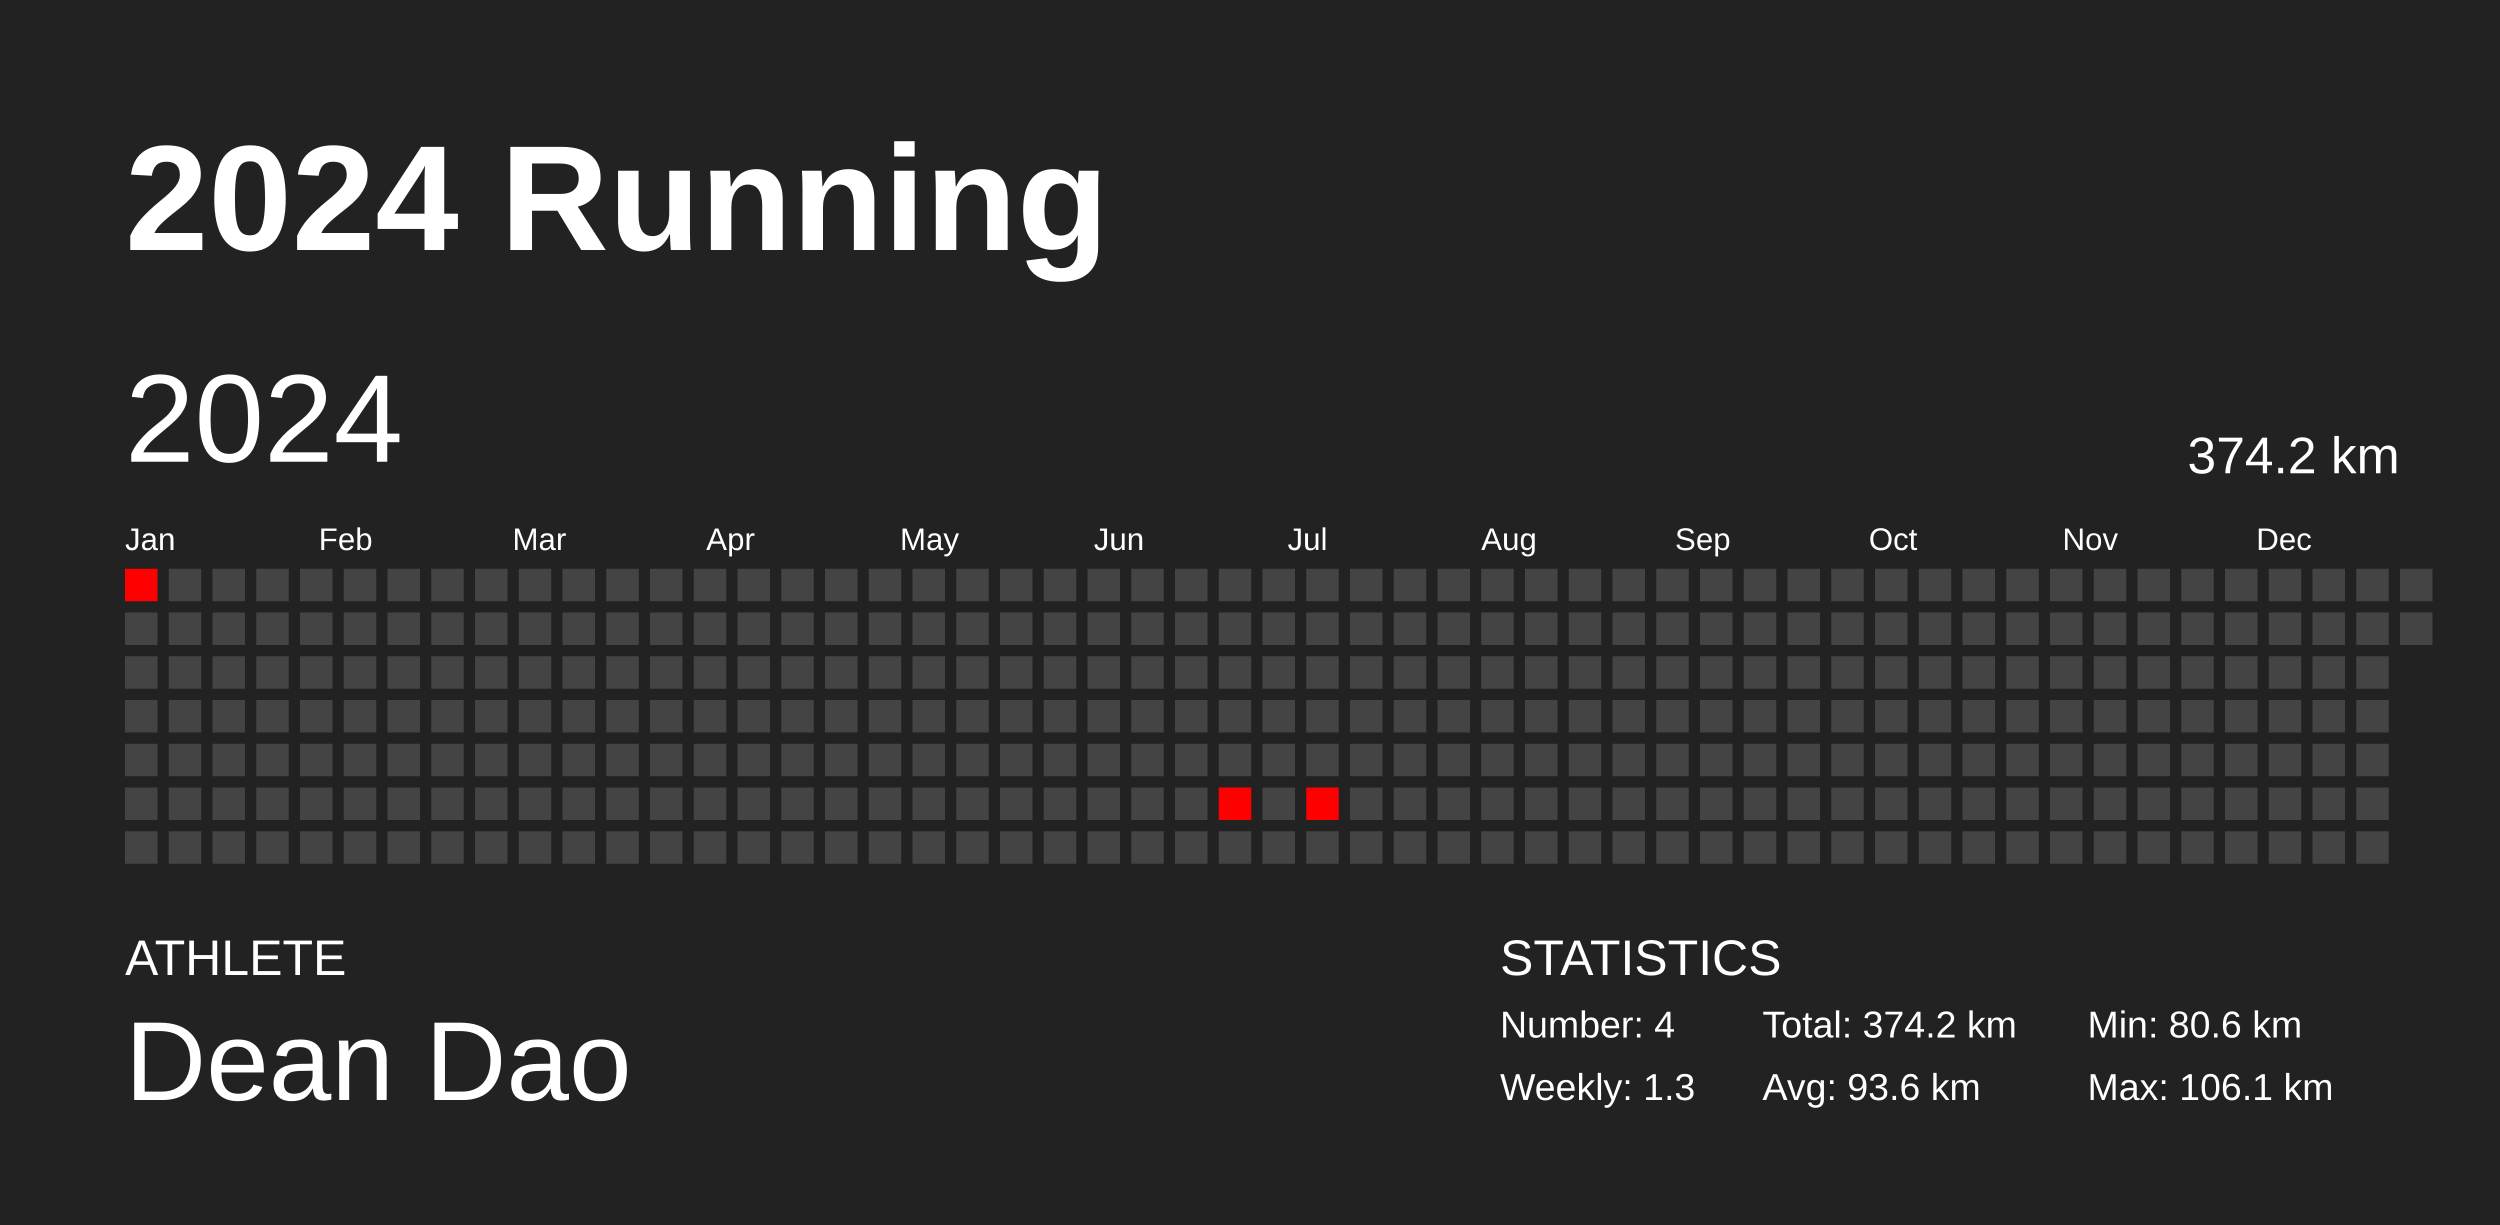
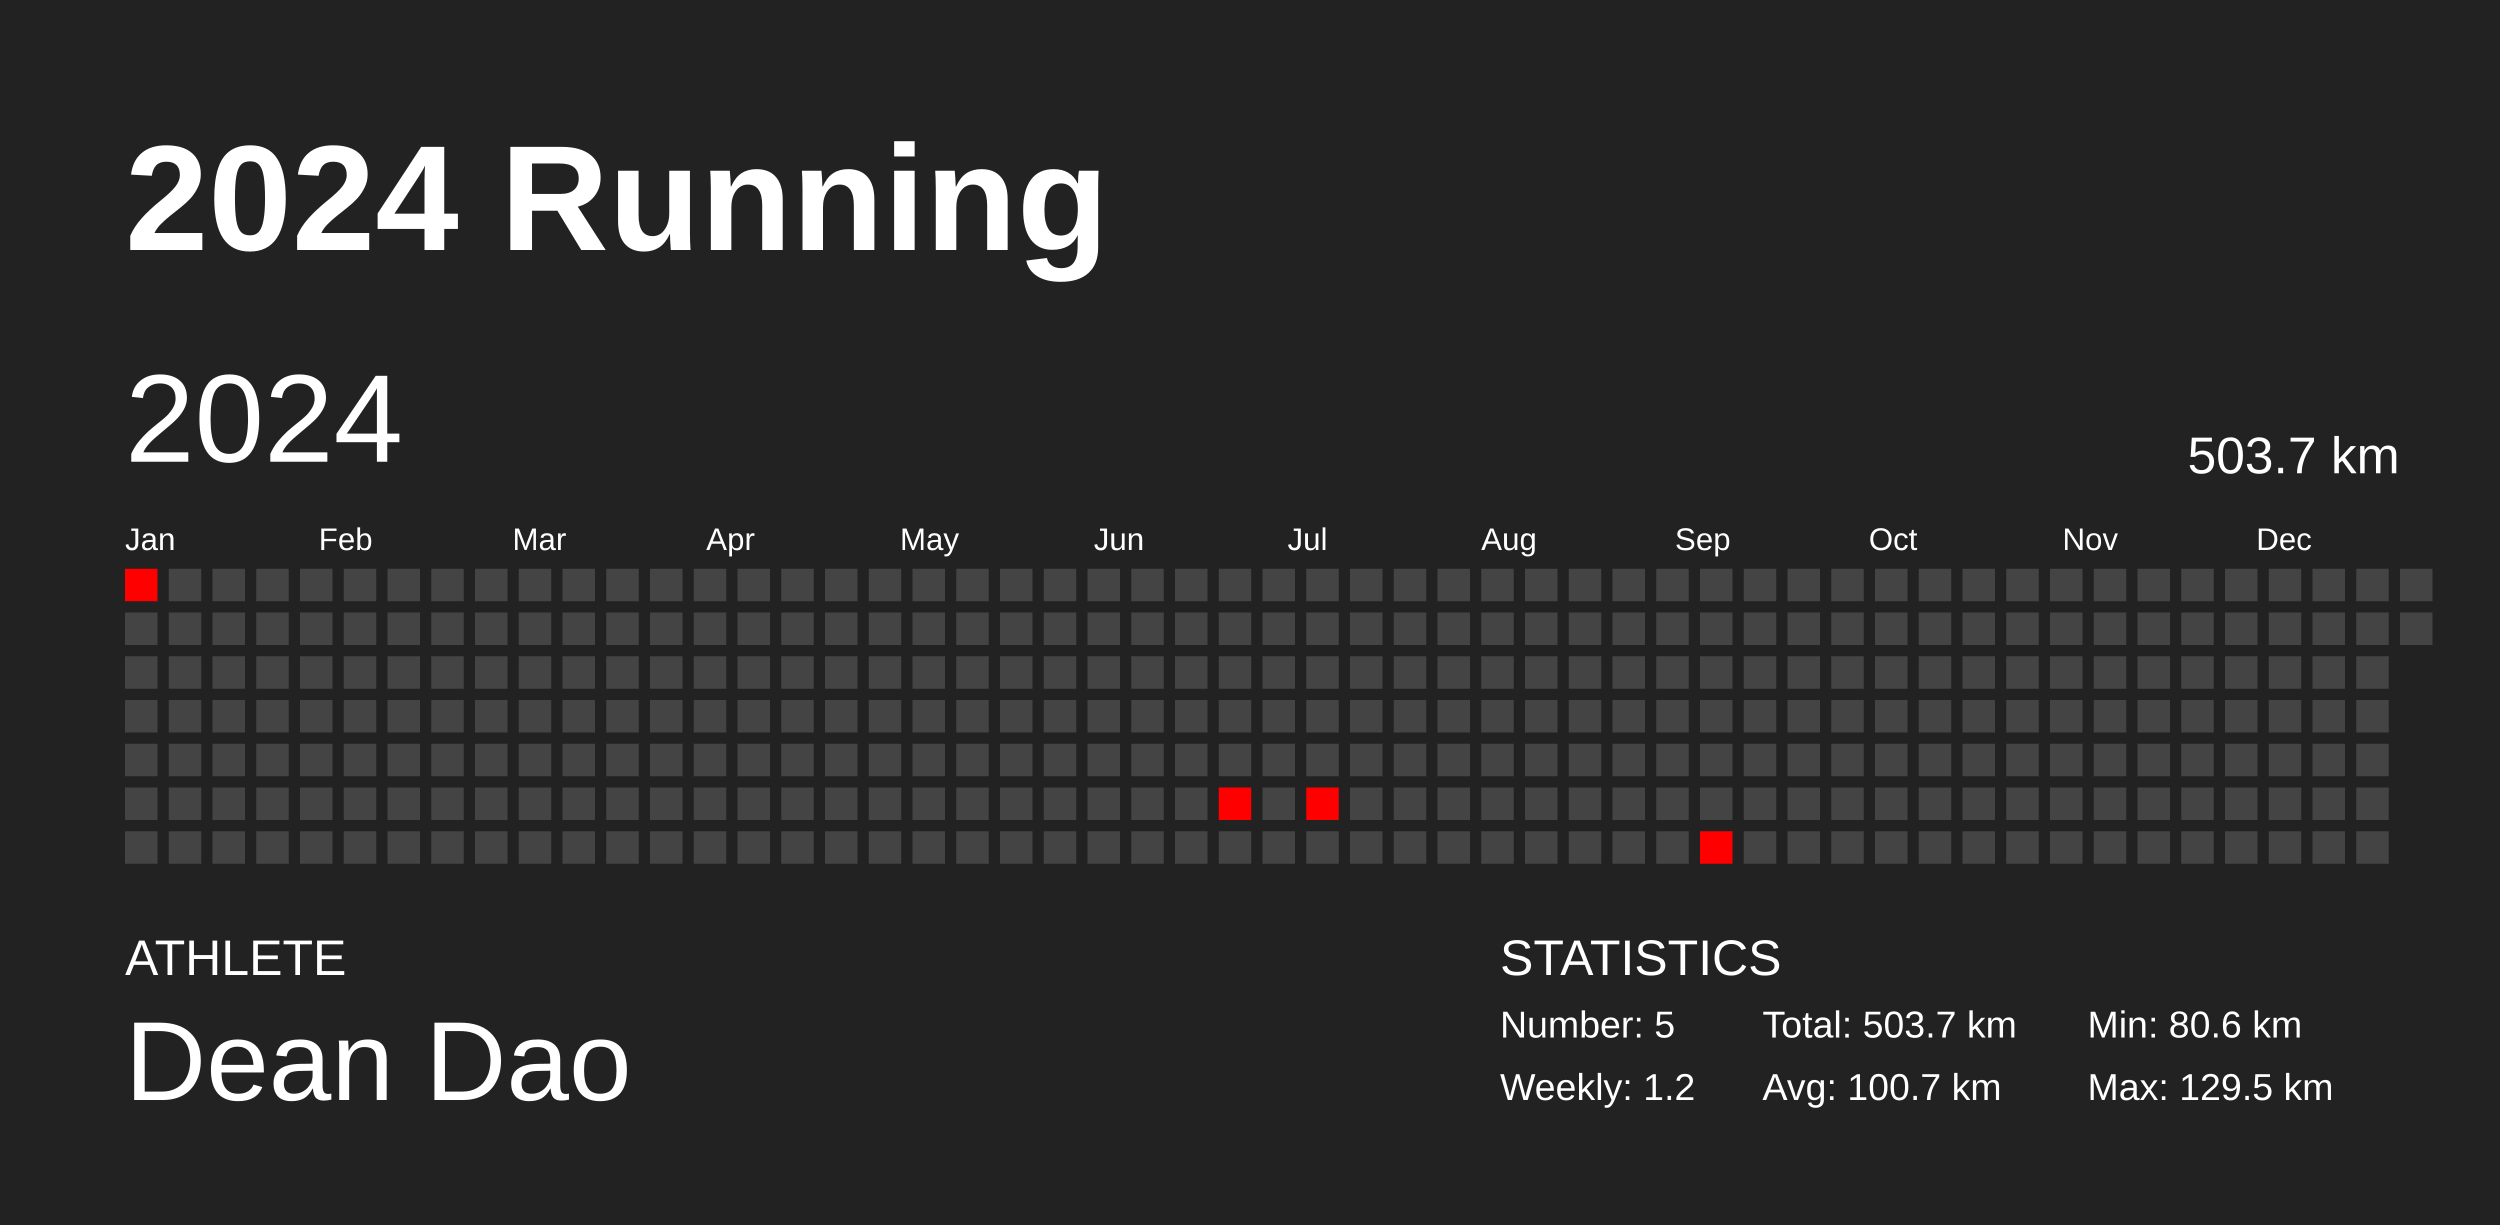
<svg xmlns="http://www.w3.org/2000/svg" baseProfile="full" height="98mm" version="1.1" viewBox="0,0,200,98" width="200mm">
  <defs />
  <rect fill="#222222" height="98" width="200" x="0" y="0" />
  <text fill="#FFFFFF" style="font-size:12px; font-family:Arial; font-weight:bold;" x="10" y="20">2024 Running</text>
  <text fill="#FFFFFF" style="font-size:4px; font-family:Arial" x="10" y="78">ATHLETE</text>
  <text fill="#FFFFFF" style="font-size:9px; font-family:Arial" x="10" y="88">Dean Dao</text>
  <text fill="#FFFFFF" style="font-size:4px; font-family:Arial" x="120" y="78">STATISTICS</text>
-   <text fill="#FFFFFF" style="font-size:3px; font-family:Arial" x="120" y="83">Number: 4</text>
-   <text fill="#FFFFFF" style="font-size:3px; font-family:Arial" x="120" y="88">Weekly: 1.3</text>
-   <text fill="#FFFFFF" style="font-size:3px; font-family:Arial" x="141" y="83">Total: 374.2 km</text>
-   <text fill="#FFFFFF" style="font-size:3px; font-family:Arial" x="141" y="88">Avg: 93.6 km</text>
+   <text fill="#FFFFFF" style="font-size:3px; font-family:Arial" x="120" y="83">Number: 5</text>
+   <text fill="#FFFFFF" style="font-size:3px; font-family:Arial" x="120" y="88">Weekly: 1.2</text>
+   <text fill="#FFFFFF" style="font-size:3px; font-family:Arial" x="141" y="83">Total: 503.7 km</text>
+   <text fill="#FFFFFF" style="font-size:3px; font-family:Arial" x="141" y="88">Avg: 100.7 km</text>
  <text fill="#FFFFFF" style="font-size:3px; font-family:Arial" x="167" y="83">Min: 80.6 km</text>
-   <text fill="#FFFFFF" style="font-size:3px; font-family:Arial" x="167" y="88">Max: 106.1 km</text>
+   <text fill="#FFFFFF" style="font-size:3px; font-family:Arial" x="167" y="88">Max: 129.5 km</text>
  <text dominant-baseline="hanging" fill="#FFFFFF" style="font-size:10.0px; font-family:Arial;" x="10" y="30">2024</text>
-   <text dominant-baseline="hanging" fill="#FFFFFF" style="font-size:4.125px; font-family:Arial;" x="175" y="35">374.2 km</text>
+   <text dominant-baseline="hanging" fill="#FFFFFF" style="font-size:4.125px; font-family:Arial;" x="175" y="35">503.7 km</text>
  <text fill="#FFFFFF" style="font-size:2.5px; font-family:Arial" x="10.0" y="44">Jan</text>
  <text fill="#FFFFFF" style="font-size:2.5px; font-family:Arial" x="25.5" y="44">Feb</text>
  <text fill="#FFFFFF" style="font-size:2.5px; font-family:Arial" x="41.0" y="44">Mar</text>
  <text fill="#FFFFFF" style="font-size:2.5px; font-family:Arial" x="56.5" y="44">Apr</text>
  <text fill="#FFFFFF" style="font-size:2.5px; font-family:Arial" x="72.0" y="44">May</text>
  <text fill="#FFFFFF" style="font-size:2.5px; font-family:Arial" x="87.5" y="44">Jun</text>
  <text fill="#FFFFFF" style="font-size:2.5px; font-family:Arial" x="103.0" y="44">Jul</text>
  <text fill="#FFFFFF" style="font-size:2.5px; font-family:Arial" x="118.5" y="44">Aug</text>
  <text fill="#FFFFFF" style="font-size:2.5px; font-family:Arial" x="134.0" y="44">Sep</text>
  <text fill="#FFFFFF" style="font-size:2.5px; font-family:Arial" x="149.5" y="44">Oct</text>
  <text fill="#FFFFFF" style="font-size:2.5px; font-family:Arial" x="165.0" y="44">Nov</text>
  <text fill="#FFFFFF" style="font-size:2.5px; font-family:Arial" x="180.5" y="44">Dec</text>
  <rect fill="red" height="2.6" width="2.6" x="10.0" y="45.5" />
  <rect fill="#444444" height="2.6" width="2.6" x="10.0" y="49.0" />
  <rect fill="#444444" height="2.6" width="2.6" x="10.0" y="52.5" />
  <rect fill="#444444" height="2.6" width="2.6" x="10.0" y="56.0" />
  <rect fill="#444444" height="2.6" width="2.6" x="10.0" y="59.5" />
  <rect fill="#444444" height="2.6" width="2.6" x="10.0" y="63.0" />
  <rect fill="#444444" height="2.6" width="2.6" x="10.0" y="66.5" />
  <rect fill="#444444" height="2.6" width="2.6" x="13.5" y="45.5" />
  <rect fill="#444444" height="2.6" width="2.6" x="13.5" y="49.0" />
  <rect fill="#444444" height="2.6" width="2.6" x="13.5" y="52.5" />
  <rect fill="#444444" height="2.6" width="2.6" x="13.5" y="56.0" />
  <rect fill="#444444" height="2.6" width="2.6" x="13.5" y="59.5" />
  <rect fill="#444444" height="2.6" width="2.6" x="13.5" y="63.0" />
  <rect fill="#444444" height="2.6" width="2.6" x="13.5" y="66.5" />
  <rect fill="#444444" height="2.6" width="2.6" x="17.0" y="45.5" />
  <rect fill="#444444" height="2.6" width="2.6" x="17.0" y="49.0" />
  <rect fill="#444444" height="2.6" width="2.6" x="17.0" y="52.5" />
  <rect fill="#444444" height="2.6" width="2.6" x="17.0" y="56.0" />
  <rect fill="#444444" height="2.6" width="2.6" x="17.0" y="59.5" />
  <rect fill="#444444" height="2.6" width="2.6" x="17.0" y="63.0" />
  <rect fill="#444444" height="2.6" width="2.6" x="17.0" y="66.5" />
  <rect fill="#444444" height="2.6" width="2.6" x="20.5" y="45.5" />
  <rect fill="#444444" height="2.6" width="2.6" x="20.5" y="49.0" />
  <rect fill="#444444" height="2.6" width="2.6" x="20.5" y="52.5" />
  <rect fill="#444444" height="2.6" width="2.6" x="20.5" y="56.0" />
  <rect fill="#444444" height="2.6" width="2.6" x="20.5" y="59.5" />
  <rect fill="#444444" height="2.6" width="2.6" x="20.5" y="63.0" />
  <rect fill="#444444" height="2.6" width="2.6" x="20.5" y="66.5" />
  <rect fill="#444444" height="2.6" width="2.6" x="24.0" y="45.5" />
  <rect fill="#444444" height="2.6" width="2.6" x="24.0" y="49.0" />
  <rect fill="#444444" height="2.6" width="2.6" x="24.0" y="52.5" />
  <rect fill="#444444" height="2.6" width="2.6" x="24.0" y="56.0" />
  <rect fill="#444444" height="2.6" width="2.6" x="24.0" y="59.5" />
  <rect fill="#444444" height="2.6" width="2.6" x="24.0" y="63.0" />
  <rect fill="#444444" height="2.6" width="2.6" x="24.0" y="66.5" />
  <rect fill="#444444" height="2.6" width="2.6" x="27.5" y="45.5" />
  <rect fill="#444444" height="2.6" width="2.6" x="27.5" y="49.0" />
  <rect fill="#444444" height="2.6" width="2.6" x="27.5" y="52.5" />
  <rect fill="#444444" height="2.6" width="2.6" x="27.5" y="56.0" />
  <rect fill="#444444" height="2.6" width="2.6" x="27.5" y="59.5" />
  <rect fill="#444444" height="2.6" width="2.6" x="27.5" y="63.0" />
  <rect fill="#444444" height="2.6" width="2.6" x="27.5" y="66.5" />
  <rect fill="#444444" height="2.6" width="2.6" x="31.0" y="45.5" />
  <rect fill="#444444" height="2.6" width="2.6" x="31.0" y="49.0" />
  <rect fill="#444444" height="2.6" width="2.6" x="31.0" y="52.5" />
  <rect fill="#444444" height="2.6" width="2.6" x="31.0" y="56.0" />
  <rect fill="#444444" height="2.6" width="2.6" x="31.0" y="59.5" />
  <rect fill="#444444" height="2.6" width="2.6" x="31.0" y="63.0" />
  <rect fill="#444444" height="2.6" width="2.6" x="31.0" y="66.5" />
  <rect fill="#444444" height="2.6" width="2.6" x="34.5" y="45.5" />
  <rect fill="#444444" height="2.6" width="2.6" x="34.5" y="49.0" />
  <rect fill="#444444" height="2.6" width="2.6" x="34.5" y="52.5" />
  <rect fill="#444444" height="2.6" width="2.6" x="34.5" y="56.0" />
  <rect fill="#444444" height="2.6" width="2.6" x="34.5" y="59.5" />
  <rect fill="#444444" height="2.6" width="2.6" x="34.5" y="63.0" />
  <rect fill="#444444" height="2.6" width="2.6" x="34.5" y="66.5" />
  <rect fill="#444444" height="2.6" width="2.6" x="38.0" y="45.5" />
  <rect fill="#444444" height="2.6" width="2.6" x="38.0" y="49.0" />
  <rect fill="#444444" height="2.6" width="2.6" x="38.0" y="52.5" />
  <rect fill="#444444" height="2.6" width="2.6" x="38.0" y="56.0" />
  <rect fill="#444444" height="2.6" width="2.6" x="38.0" y="59.5" />
  <rect fill="#444444" height="2.6" width="2.6" x="38.0" y="63.0" />
  <rect fill="#444444" height="2.6" width="2.6" x="38.0" y="66.5" />
  <rect fill="#444444" height="2.6" width="2.6" x="41.5" y="45.5" />
  <rect fill="#444444" height="2.6" width="2.6" x="41.5" y="49.0" />
  <rect fill="#444444" height="2.6" width="2.6" x="41.5" y="52.5" />
  <rect fill="#444444" height="2.6" width="2.6" x="41.5" y="56.0" />
  <rect fill="#444444" height="2.6" width="2.6" x="41.5" y="59.5" />
  <rect fill="#444444" height="2.6" width="2.6" x="41.5" y="63.0" />
  <rect fill="#444444" height="2.6" width="2.6" x="41.5" y="66.5" />
  <rect fill="#444444" height="2.6" width="2.6" x="45.0" y="45.5" />
  <rect fill="#444444" height="2.6" width="2.6" x="45.0" y="49.0" />
  <rect fill="#444444" height="2.6" width="2.6" x="45.0" y="52.5" />
  <rect fill="#444444" height="2.6" width="2.6" x="45.0" y="56.0" />
  <rect fill="#444444" height="2.6" width="2.6" x="45.0" y="59.5" />
  <rect fill="#444444" height="2.6" width="2.6" x="45.0" y="63.0" />
  <rect fill="#444444" height="2.6" width="2.6" x="45.0" y="66.5" />
  <rect fill="#444444" height="2.6" width="2.6" x="48.5" y="45.5" />
  <rect fill="#444444" height="2.6" width="2.6" x="48.5" y="49.0" />
  <rect fill="#444444" height="2.6" width="2.6" x="48.5" y="52.5" />
  <rect fill="#444444" height="2.6" width="2.6" x="48.5" y="56.0" />
  <rect fill="#444444" height="2.6" width="2.6" x="48.5" y="59.5" />
  <rect fill="#444444" height="2.6" width="2.6" x="48.5" y="63.0" />
  <rect fill="#444444" height="2.6" width="2.6" x="48.5" y="66.5" />
  <rect fill="#444444" height="2.6" width="2.6" x="52.0" y="45.5" />
  <rect fill="#444444" height="2.6" width="2.6" x="52.0" y="49.0" />
  <rect fill="#444444" height="2.6" width="2.6" x="52.0" y="52.5" />
  <rect fill="#444444" height="2.6" width="2.6" x="52.0" y="56.0" />
  <rect fill="#444444" height="2.6" width="2.6" x="52.0" y="59.5" />
  <rect fill="#444444" height="2.6" width="2.6" x="52.0" y="63.0" />
  <rect fill="#444444" height="2.6" width="2.6" x="52.0" y="66.5" />
  <rect fill="#444444" height="2.6" width="2.6" x="55.5" y="45.5" />
  <rect fill="#444444" height="2.6" width="2.6" x="55.5" y="49.0" />
  <rect fill="#444444" height="2.6" width="2.6" x="55.5" y="52.5" />
  <rect fill="#444444" height="2.6" width="2.6" x="55.5" y="56.0" />
  <rect fill="#444444" height="2.6" width="2.6" x="55.5" y="59.5" />
  <rect fill="#444444" height="2.6" width="2.6" x="55.5" y="63.0" />
  <rect fill="#444444" height="2.6" width="2.6" x="55.5" y="66.5" />
  <rect fill="#444444" height="2.6" width="2.6" x="59.0" y="45.5" />
  <rect fill="#444444" height="2.6" width="2.6" x="59.0" y="49.0" />
  <rect fill="#444444" height="2.6" width="2.6" x="59.0" y="52.5" />
  <rect fill="#444444" height="2.6" width="2.6" x="59.0" y="56.0" />
  <rect fill="#444444" height="2.6" width="2.6" x="59.0" y="59.5" />
  <rect fill="#444444" height="2.6" width="2.6" x="59.0" y="63.0" />
  <rect fill="#444444" height="2.6" width="2.6" x="59.0" y="66.5" />
  <rect fill="#444444" height="2.6" width="2.6" x="62.5" y="45.5" />
  <rect fill="#444444" height="2.6" width="2.6" x="62.5" y="49.0" />
  <rect fill="#444444" height="2.6" width="2.6" x="62.5" y="52.5" />
  <rect fill="#444444" height="2.6" width="2.6" x="62.5" y="56.0" />
  <rect fill="#444444" height="2.6" width="2.6" x="62.5" y="59.5" />
  <rect fill="#444444" height="2.6" width="2.6" x="62.5" y="63.0" />
  <rect fill="#444444" height="2.6" width="2.6" x="62.5" y="66.5" />
  <rect fill="#444444" height="2.6" width="2.6" x="66.0" y="45.5" />
  <rect fill="#444444" height="2.6" width="2.6" x="66.0" y="49.0" />
  <rect fill="#444444" height="2.6" width="2.6" x="66.0" y="52.5" />
  <rect fill="#444444" height="2.6" width="2.6" x="66.0" y="56.0" />
  <rect fill="#444444" height="2.6" width="2.6" x="66.0" y="59.5" />
  <rect fill="#444444" height="2.6" width="2.6" x="66.0" y="63.0" />
  <rect fill="#444444" height="2.6" width="2.6" x="66.0" y="66.5" />
  <rect fill="#444444" height="2.6" width="2.6" x="69.5" y="45.5" />
  <rect fill="#444444" height="2.6" width="2.6" x="69.5" y="49.0" />
  <rect fill="#444444" height="2.6" width="2.6" x="69.5" y="52.5" />
  <rect fill="#444444" height="2.6" width="2.6" x="69.5" y="56.0" />
  <rect fill="#444444" height="2.6" width="2.6" x="69.5" y="59.5" />
  <rect fill="#444444" height="2.6" width="2.6" x="69.5" y="63.0" />
  <rect fill="#444444" height="2.6" width="2.6" x="69.5" y="66.5" />
  <rect fill="#444444" height="2.6" width="2.6" x="73.0" y="45.5" />
  <rect fill="#444444" height="2.6" width="2.6" x="73.0" y="49.0" />
  <rect fill="#444444" height="2.6" width="2.6" x="73.0" y="52.5" />
  <rect fill="#444444" height="2.6" width="2.6" x="73.0" y="56.0" />
  <rect fill="#444444" height="2.6" width="2.6" x="73.0" y="59.5" />
  <rect fill="#444444" height="2.6" width="2.6" x="73.0" y="63.0" />
  <rect fill="#444444" height="2.6" width="2.6" x="73.0" y="66.5" />
  <rect fill="#444444" height="2.6" width="2.6" x="76.5" y="45.5" />
  <rect fill="#444444" height="2.6" width="2.6" x="76.5" y="49.0" />
  <rect fill="#444444" height="2.6" width="2.6" x="76.5" y="52.5" />
  <rect fill="#444444" height="2.6" width="2.6" x="76.5" y="56.0" />
  <rect fill="#444444" height="2.6" width="2.6" x="76.5" y="59.5" />
  <rect fill="#444444" height="2.6" width="2.6" x="76.5" y="63.0" />
  <rect fill="#444444" height="2.6" width="2.6" x="76.5" y="66.5" />
  <rect fill="#444444" height="2.6" width="2.6" x="80.0" y="45.5" />
  <rect fill="#444444" height="2.6" width="2.6" x="80.0" y="49.0" />
  <rect fill="#444444" height="2.6" width="2.6" x="80.0" y="52.5" />
  <rect fill="#444444" height="2.6" width="2.6" x="80.0" y="56.0" />
  <rect fill="#444444" height="2.6" width="2.6" x="80.0" y="59.5" />
  <rect fill="#444444" height="2.6" width="2.6" x="80.0" y="63.0" />
  <rect fill="#444444" height="2.6" width="2.6" x="80.0" y="66.5" />
  <rect fill="#444444" height="2.6" width="2.6" x="83.5" y="45.5" />
  <rect fill="#444444" height="2.6" width="2.6" x="83.5" y="49.0" />
  <rect fill="#444444" height="2.6" width="2.6" x="83.5" y="52.5" />
  <rect fill="#444444" height="2.6" width="2.6" x="83.5" y="56.0" />
  <rect fill="#444444" height="2.6" width="2.6" x="83.5" y="59.5" />
  <rect fill="#444444" height="2.6" width="2.6" x="83.5" y="63.0" />
  <rect fill="#444444" height="2.6" width="2.6" x="83.5" y="66.5" />
  <rect fill="#444444" height="2.6" width="2.6" x="87.0" y="45.5" />
  <rect fill="#444444" height="2.6" width="2.6" x="87.0" y="49.0" />
  <rect fill="#444444" height="2.6" width="2.6" x="87.0" y="52.5" />
  <rect fill="#444444" height="2.6" width="2.6" x="87.0" y="56.0" />
  <rect fill="#444444" height="2.6" width="2.6" x="87.0" y="59.5" />
  <rect fill="#444444" height="2.6" width="2.6" x="87.0" y="63.0" />
  <rect fill="#444444" height="2.6" width="2.6" x="87.0" y="66.5" />
  <rect fill="#444444" height="2.6" width="2.6" x="90.5" y="45.5" />
  <rect fill="#444444" height="2.6" width="2.6" x="90.5" y="49.0" />
  <rect fill="#444444" height="2.6" width="2.6" x="90.5" y="52.5" />
  <rect fill="#444444" height="2.6" width="2.6" x="90.5" y="56.0" />
  <rect fill="#444444" height="2.6" width="2.6" x="90.5" y="59.5" />
  <rect fill="#444444" height="2.6" width="2.6" x="90.5" y="63.0" />
  <rect fill="#444444" height="2.6" width="2.6" x="90.5" y="66.5" />
  <rect fill="#444444" height="2.6" width="2.6" x="94.0" y="45.5" />
  <rect fill="#444444" height="2.6" width="2.6" x="94.0" y="49.0" />
  <rect fill="#444444" height="2.6" width="2.6" x="94.0" y="52.5" />
  <rect fill="#444444" height="2.6" width="2.6" x="94.0" y="56.0" />
  <rect fill="#444444" height="2.6" width="2.6" x="94.0" y="59.5" />
  <rect fill="#444444" height="2.6" width="2.6" x="94.0" y="63.0" />
  <rect fill="#444444" height="2.6" width="2.6" x="94.0" y="66.5" />
  <rect fill="#444444" height="2.6" width="2.6" x="97.5" y="45.5" />
  <rect fill="#444444" height="2.6" width="2.6" x="97.5" y="49.0" />
  <rect fill="#444444" height="2.6" width="2.6" x="97.5" y="52.5" />
  <rect fill="#444444" height="2.6" width="2.6" x="97.5" y="56.0" />
  <rect fill="#444444" height="2.6" width="2.6" x="97.5" y="59.5" />
  <rect fill="red" height="2.6" width="2.6" x="97.5" y="63.0" />
  <rect fill="#444444" height="2.6" width="2.6" x="97.5" y="66.5" />
  <rect fill="#444444" height="2.6" width="2.6" x="101.0" y="45.5" />
  <rect fill="#444444" height="2.6" width="2.6" x="101.0" y="49.0" />
  <rect fill="#444444" height="2.6" width="2.6" x="101.0" y="52.5" />
  <rect fill="#444444" height="2.6" width="2.6" x="101.0" y="56.0" />
  <rect fill="#444444" height="2.6" width="2.6" x="101.0" y="59.5" />
  <rect fill="#444444" height="2.6" width="2.6" x="101.0" y="63.0" />
  <rect fill="#444444" height="2.6" width="2.6" x="101.0" y="66.5" />
  <rect fill="#444444" height="2.6" width="2.6" x="104.5" y="45.5" />
  <rect fill="#444444" height="2.6" width="2.6" x="104.5" y="49.0" />
  <rect fill="#444444" height="2.6" width="2.6" x="104.5" y="52.5" />
  <rect fill="#444444" height="2.6" width="2.6" x="104.5" y="56.0" />
  <rect fill="#444444" height="2.6" width="2.6" x="104.5" y="59.5" />
  <rect fill="red" height="2.6" width="2.6" x="104.5" y="63.0" />
  <rect fill="#444444" height="2.6" width="2.6" x="104.5" y="66.5" />
  <rect fill="#444444" height="2.6" width="2.6" x="108.0" y="45.5" />
  <rect fill="#444444" height="2.6" width="2.6" x="108.0" y="49.0" />
  <rect fill="#444444" height="2.6" width="2.6" x="108.0" y="52.5" />
  <rect fill="#444444" height="2.6" width="2.6" x="108.0" y="56.0" />
  <rect fill="#444444" height="2.6" width="2.6" x="108.0" y="59.5" />
  <rect fill="#444444" height="2.6" width="2.6" x="108.0" y="63.0" />
  <rect fill="#444444" height="2.6" width="2.6" x="108.0" y="66.5" />
  <rect fill="#444444" height="2.6" width="2.6" x="111.5" y="45.5" />
  <rect fill="#444444" height="2.6" width="2.6" x="111.5" y="49.0" />
  <rect fill="#444444" height="2.6" width="2.6" x="111.5" y="52.5" />
  <rect fill="#444444" height="2.6" width="2.6" x="111.5" y="56.0" />
  <rect fill="#444444" height="2.6" width="2.6" x="111.5" y="59.5" />
  <rect fill="#444444" height="2.6" width="2.6" x="111.5" y="63.0" />
  <rect fill="#444444" height="2.6" width="2.6" x="111.5" y="66.5" />
  <rect fill="#444444" height="2.6" width="2.6" x="115.0" y="45.5" />
  <rect fill="#444444" height="2.6" width="2.6" x="115.0" y="49.0" />
  <rect fill="#444444" height="2.6" width="2.6" x="115.0" y="52.5" />
  <rect fill="#444444" height="2.6" width="2.6" x="115.0" y="56.0" />
  <rect fill="#444444" height="2.6" width="2.6" x="115.0" y="59.5" />
  <rect fill="#444444" height="2.6" width="2.6" x="115.0" y="63.0" />
  <rect fill="#444444" height="2.6" width="2.6" x="115.0" y="66.5" />
  <rect fill="#444444" height="2.6" width="2.6" x="118.5" y="45.5" />
  <rect fill="#444444" height="2.6" width="2.6" x="118.5" y="49.0" />
  <rect fill="#444444" height="2.6" width="2.6" x="118.5" y="52.5" />
  <rect fill="#444444" height="2.6" width="2.6" x="118.5" y="56.0" />
  <rect fill="#444444" height="2.6" width="2.6" x="118.5" y="59.5" />
  <rect fill="#444444" height="2.6" width="2.6" x="118.5" y="63.0" />
  <rect fill="#444444" height="2.6" width="2.6" x="118.5" y="66.5" />
  <rect fill="#444444" height="2.6" width="2.6" x="122.0" y="45.5" />
  <rect fill="#444444" height="2.6" width="2.6" x="122.0" y="49.0" />
  <rect fill="#444444" height="2.6" width="2.6" x="122.0" y="52.5" />
  <rect fill="#444444" height="2.6" width="2.6" x="122.0" y="56.0" />
  <rect fill="#444444" height="2.6" width="2.6" x="122.0" y="59.5" />
  <rect fill="#444444" height="2.6" width="2.6" x="122.0" y="63.0" />
  <rect fill="#444444" height="2.6" width="2.6" x="122.0" y="66.5" />
  <rect fill="#444444" height="2.6" width="2.6" x="125.5" y="45.5" />
  <rect fill="#444444" height="2.6" width="2.6" x="125.5" y="49.0" />
  <rect fill="#444444" height="2.6" width="2.6" x="125.5" y="52.5" />
  <rect fill="#444444" height="2.6" width="2.6" x="125.5" y="56.0" />
  <rect fill="#444444" height="2.6" width="2.6" x="125.5" y="59.5" />
  <rect fill="#444444" height="2.6" width="2.6" x="125.5" y="63.0" />
  <rect fill="#444444" height="2.6" width="2.6" x="125.5" y="66.5" />
  <rect fill="#444444" height="2.6" width="2.6" x="129.0" y="45.5" />
  <rect fill="#444444" height="2.6" width="2.6" x="129.0" y="49.0" />
  <rect fill="#444444" height="2.6" width="2.6" x="129.0" y="52.5" />
  <rect fill="#444444" height="2.6" width="2.6" x="129.0" y="56.0" />
  <rect fill="#444444" height="2.6" width="2.6" x="129.0" y="59.5" />
  <rect fill="#444444" height="2.6" width="2.6" x="129.0" y="63.0" />
  <rect fill="#444444" height="2.6" width="2.6" x="129.0" y="66.5" />
  <rect fill="#444444" height="2.6" width="2.6" x="132.5" y="45.5" />
  <rect fill="#444444" height="2.6" width="2.6" x="132.5" y="49.0" />
  <rect fill="#444444" height="2.6" width="2.6" x="132.5" y="52.5" />
  <rect fill="#444444" height="2.6" width="2.6" x="132.5" y="56.0" />
  <rect fill="#444444" height="2.6" width="2.6" x="132.5" y="59.5" />
  <rect fill="#444444" height="2.6" width="2.6" x="132.5" y="63.0" />
  <rect fill="#444444" height="2.6" width="2.6" x="132.5" y="66.5" />
  <rect fill="#444444" height="2.6" width="2.6" x="136.0" y="45.5" />
  <rect fill="#444444" height="2.6" width="2.6" x="136.0" y="49.0" />
  <rect fill="#444444" height="2.6" width="2.6" x="136.0" y="52.5" />
  <rect fill="#444444" height="2.6" width="2.6" x="136.0" y="56.0" />
  <rect fill="#444444" height="2.6" width="2.6" x="136.0" y="59.5" />
  <rect fill="#444444" height="2.6" width="2.6" x="136.0" y="63.0" />
-   <rect fill="#444444" height="2.6" width="2.6" x="136.0" y="66.5" />
+   <rect fill="red" height="2.6" width="2.6" x="136.0" y="66.5" />
  <rect fill="#444444" height="2.6" width="2.6" x="139.5" y="45.5" />
  <rect fill="#444444" height="2.6" width="2.6" x="139.5" y="49.0" />
  <rect fill="#444444" height="2.6" width="2.6" x="139.5" y="52.5" />
  <rect fill="#444444" height="2.6" width="2.6" x="139.5" y="56.0" />
  <rect fill="#444444" height="2.6" width="2.6" x="139.5" y="59.5" />
  <rect fill="#444444" height="2.6" width="2.6" x="139.5" y="63.0" />
  <rect fill="#444444" height="2.6" width="2.6" x="139.5" y="66.5" />
  <rect fill="#444444" height="2.6" width="2.6" x="143.0" y="45.5" />
  <rect fill="#444444" height="2.6" width="2.6" x="143.0" y="49.0" />
  <rect fill="#444444" height="2.6" width="2.6" x="143.0" y="52.5" />
  <rect fill="#444444" height="2.6" width="2.6" x="143.0" y="56.0" />
  <rect fill="#444444" height="2.6" width="2.6" x="143.0" y="59.5" />
  <rect fill="#444444" height="2.6" width="2.6" x="143.0" y="63.0" />
  <rect fill="#444444" height="2.6" width="2.6" x="143.0" y="66.5" />
  <rect fill="#444444" height="2.6" width="2.6" x="146.5" y="45.5" />
  <rect fill="#444444" height="2.6" width="2.6" x="146.5" y="49.0" />
  <rect fill="#444444" height="2.6" width="2.6" x="146.5" y="52.5" />
  <rect fill="#444444" height="2.6" width="2.6" x="146.5" y="56.0" />
  <rect fill="#444444" height="2.6" width="2.6" x="146.5" y="59.5" />
  <rect fill="#444444" height="2.6" width="2.6" x="146.5" y="63.0" />
  <rect fill="#444444" height="2.6" width="2.6" x="146.5" y="66.5" />
  <rect fill="#444444" height="2.6" width="2.6" x="150.0" y="45.5" />
  <rect fill="#444444" height="2.6" width="2.6" x="150.0" y="49.0" />
  <rect fill="#444444" height="2.6" width="2.6" x="150.0" y="52.5" />
  <rect fill="#444444" height="2.6" width="2.6" x="150.0" y="56.0" />
  <rect fill="#444444" height="2.6" width="2.6" x="150.0" y="59.5" />
  <rect fill="#444444" height="2.6" width="2.6" x="150.0" y="63.0" />
  <rect fill="#444444" height="2.6" width="2.6" x="150.0" y="66.5" />
  <rect fill="#444444" height="2.6" width="2.6" x="153.5" y="45.5" />
  <rect fill="#444444" height="2.6" width="2.6" x="153.5" y="49.0" />
  <rect fill="#444444" height="2.6" width="2.6" x="153.5" y="52.5" />
  <rect fill="#444444" height="2.6" width="2.6" x="153.5" y="56.0" />
  <rect fill="#444444" height="2.6" width="2.6" x="153.5" y="59.5" />
  <rect fill="#444444" height="2.6" width="2.6" x="153.5" y="63.0" />
  <rect fill="#444444" height="2.6" width="2.6" x="153.5" y="66.5" />
  <rect fill="#444444" height="2.6" width="2.6" x="157.0" y="45.5" />
  <rect fill="#444444" height="2.6" width="2.6" x="157.0" y="49.0" />
  <rect fill="#444444" height="2.6" width="2.6" x="157.0" y="52.5" />
  <rect fill="#444444" height="2.6" width="2.6" x="157.0" y="56.0" />
  <rect fill="#444444" height="2.6" width="2.6" x="157.0" y="59.5" />
  <rect fill="#444444" height="2.6" width="2.6" x="157.0" y="63.0" />
  <rect fill="#444444" height="2.6" width="2.6" x="157.0" y="66.5" />
  <rect fill="#444444" height="2.6" width="2.6" x="160.5" y="45.5" />
  <rect fill="#444444" height="2.6" width="2.6" x="160.5" y="49.0" />
  <rect fill="#444444" height="2.6" width="2.6" x="160.5" y="52.5" />
  <rect fill="#444444" height="2.6" width="2.6" x="160.5" y="56.0" />
  <rect fill="#444444" height="2.6" width="2.6" x="160.5" y="59.5" />
  <rect fill="#444444" height="2.6" width="2.6" x="160.5" y="63.0" />
  <rect fill="#444444" height="2.6" width="2.6" x="160.5" y="66.5" />
  <rect fill="#444444" height="2.6" width="2.6" x="164.0" y="45.5" />
  <rect fill="#444444" height="2.6" width="2.6" x="164.0" y="49.0" />
  <rect fill="#444444" height="2.6" width="2.6" x="164.0" y="52.5" />
  <rect fill="#444444" height="2.6" width="2.6" x="164.0" y="56.0" />
  <rect fill="#444444" height="2.6" width="2.6" x="164.0" y="59.5" />
  <rect fill="#444444" height="2.6" width="2.6" x="164.0" y="63.0" />
  <rect fill="#444444" height="2.6" width="2.6" x="164.0" y="66.5" />
  <rect fill="#444444" height="2.6" width="2.6" x="167.5" y="45.5" />
  <rect fill="#444444" height="2.6" width="2.6" x="167.5" y="49.0" />
  <rect fill="#444444" height="2.6" width="2.6" x="167.5" y="52.5" />
  <rect fill="#444444" height="2.6" width="2.6" x="167.5" y="56.0" />
  <rect fill="#444444" height="2.6" width="2.6" x="167.5" y="59.5" />
  <rect fill="#444444" height="2.6" width="2.6" x="167.5" y="63.0" />
  <rect fill="#444444" height="2.6" width="2.6" x="167.5" y="66.5" />
  <rect fill="#444444" height="2.6" width="2.6" x="171.0" y="45.5" />
  <rect fill="#444444" height="2.6" width="2.6" x="171.0" y="49.0" />
  <rect fill="#444444" height="2.6" width="2.6" x="171.0" y="52.5" />
  <rect fill="#444444" height="2.6" width="2.6" x="171.0" y="56.0" />
  <rect fill="#444444" height="2.6" width="2.6" x="171.0" y="59.5" />
  <rect fill="#444444" height="2.6" width="2.6" x="171.0" y="63.0" />
  <rect fill="#444444" height="2.6" width="2.6" x="171.0" y="66.5" />
  <rect fill="#444444" height="2.6" width="2.6" x="174.5" y="45.5" />
  <rect fill="#444444" height="2.6" width="2.6" x="174.5" y="49.0" />
  <rect fill="#444444" height="2.6" width="2.6" x="174.5" y="52.5" />
  <rect fill="#444444" height="2.6" width="2.6" x="174.5" y="56.0" />
  <rect fill="#444444" height="2.6" width="2.6" x="174.5" y="59.5" />
  <rect fill="#444444" height="2.6" width="2.6" x="174.5" y="63.0" />
  <rect fill="#444444" height="2.6" width="2.6" x="174.5" y="66.5" />
  <rect fill="#444444" height="2.6" width="2.6" x="178.0" y="45.5" />
  <rect fill="#444444" height="2.6" width="2.6" x="178.0" y="49.0" />
  <rect fill="#444444" height="2.6" width="2.6" x="178.0" y="52.5" />
  <rect fill="#444444" height="2.6" width="2.6" x="178.0" y="56.0" />
  <rect fill="#444444" height="2.6" width="2.6" x="178.0" y="59.5" />
  <rect fill="#444444" height="2.6" width="2.6" x="178.0" y="63.0" />
  <rect fill="#444444" height="2.6" width="2.6" x="178.0" y="66.5" />
  <rect fill="#444444" height="2.6" width="2.6" x="181.5" y="45.5" />
  <rect fill="#444444" height="2.6" width="2.6" x="181.5" y="49.0" />
  <rect fill="#444444" height="2.6" width="2.6" x="181.5" y="52.5" />
  <rect fill="#444444" height="2.6" width="2.6" x="181.5" y="56.0" />
  <rect fill="#444444" height="2.6" width="2.6" x="181.5" y="59.5" />
  <rect fill="#444444" height="2.6" width="2.6" x="181.5" y="63.0" />
  <rect fill="#444444" height="2.6" width="2.6" x="181.5" y="66.5" />
  <rect fill="#444444" height="2.6" width="2.6" x="185.0" y="45.5" />
  <rect fill="#444444" height="2.6" width="2.6" x="185.0" y="49.0" />
  <rect fill="#444444" height="2.6" width="2.6" x="185.0" y="52.5" />
  <rect fill="#444444" height="2.6" width="2.6" x="185.0" y="56.0" />
  <rect fill="#444444" height="2.6" width="2.6" x="185.0" y="59.5" />
  <rect fill="#444444" height="2.6" width="2.6" x="185.0" y="63.0" />
  <rect fill="#444444" height="2.6" width="2.6" x="185.0" y="66.5" />
  <rect fill="#444444" height="2.6" width="2.6" x="188.5" y="45.5" />
  <rect fill="#444444" height="2.6" width="2.6" x="188.5" y="49.0" />
  <rect fill="#444444" height="2.6" width="2.6" x="188.5" y="52.5" />
  <rect fill="#444444" height="2.6" width="2.6" x="188.5" y="56.0" />
  <rect fill="#444444" height="2.6" width="2.6" x="188.5" y="59.5" />
  <rect fill="#444444" height="2.6" width="2.6" x="188.5" y="63.0" />
  <rect fill="#444444" height="2.6" width="2.6" x="188.5" y="66.5" />
  <rect fill="#444444" height="2.6" width="2.6" x="192.0" y="45.5" />
  <rect fill="#444444" height="2.6" width="2.6" x="192.0" y="49.0" />
</svg>
